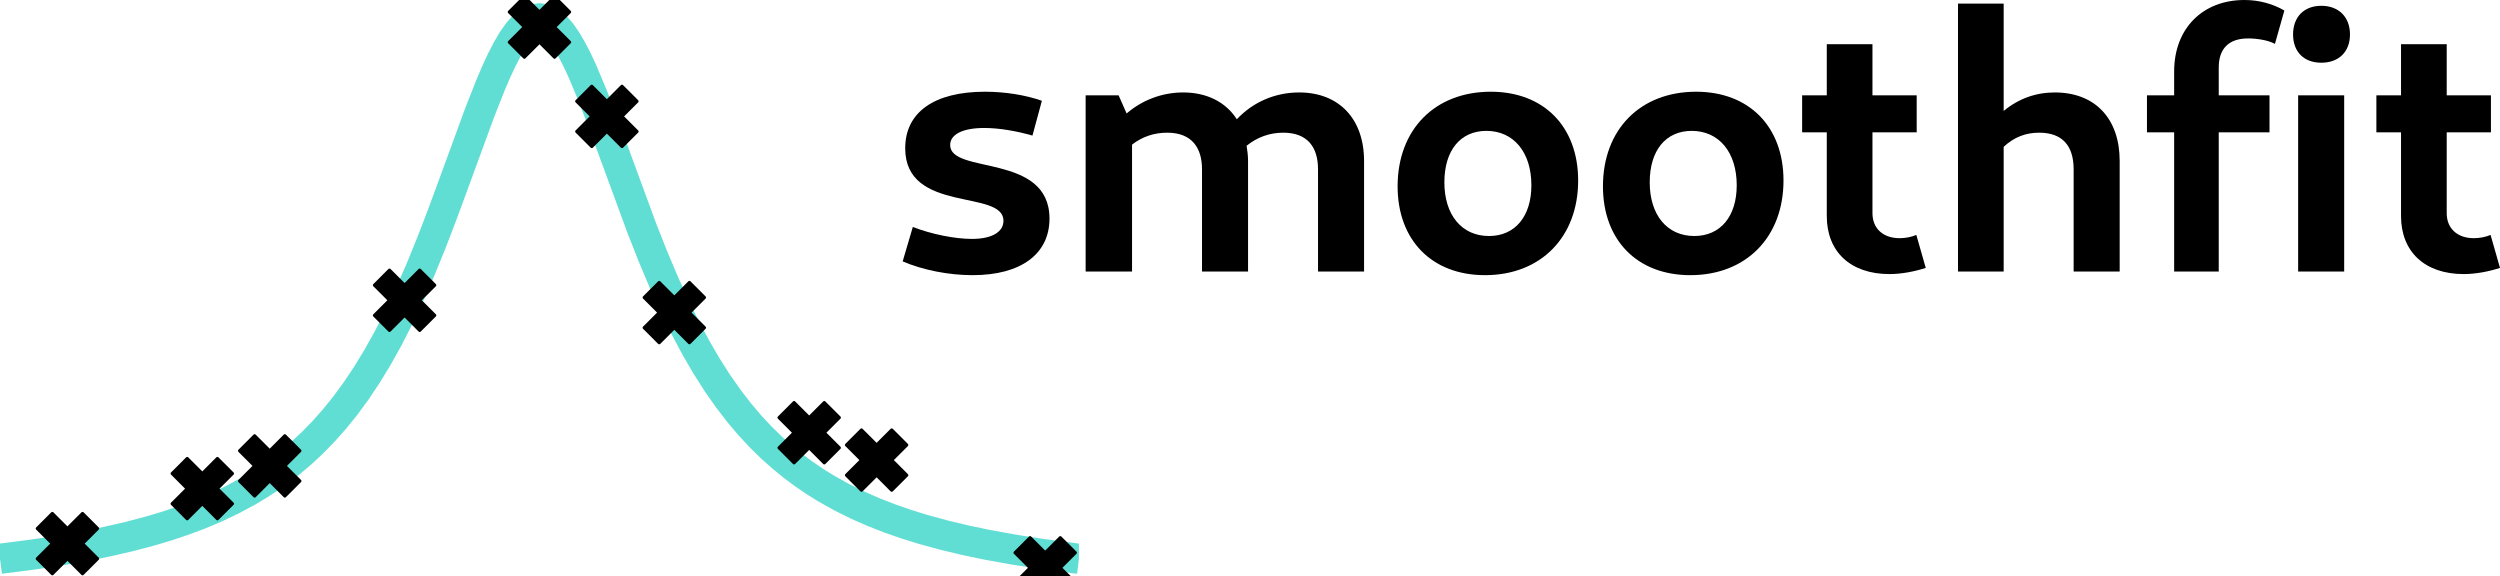
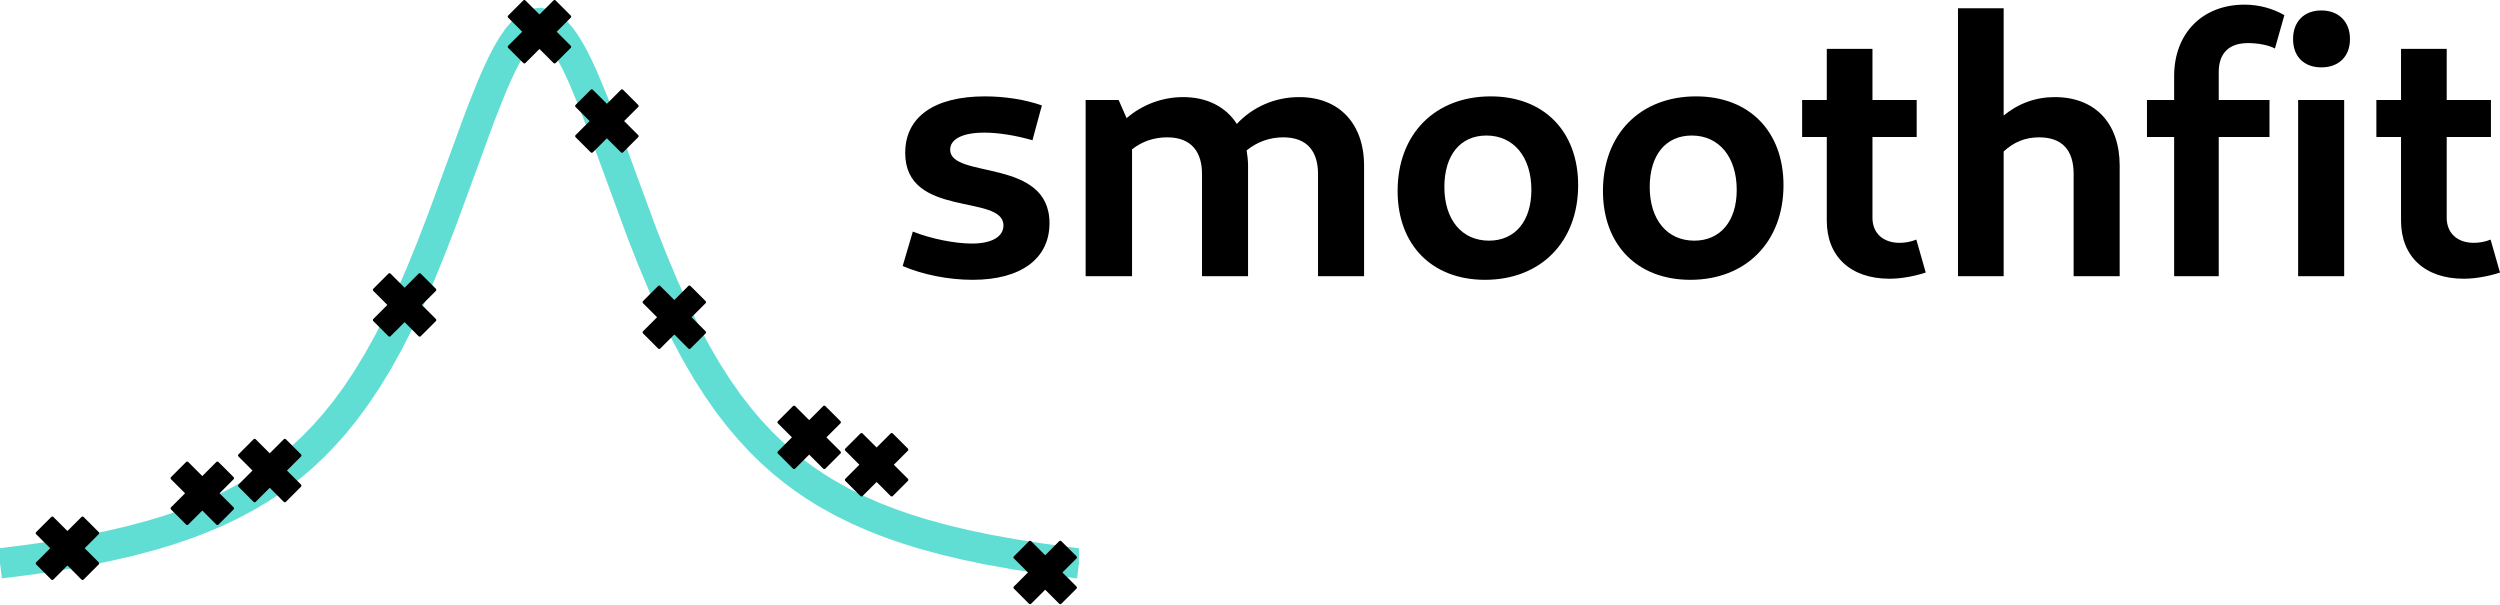
- <svg xmlns="http://www.w3.org/2000/svg" xmlns:xlink="http://www.w3.org/1999/xlink" height="254.07" viewBox="0 0 827.51 190.552" width="1103.347" id="svg45">
+ <svg xmlns="http://www.w3.org/2000/svg" xmlns:xlink="http://www.w3.org/1999/xlink" height="266.653" viewBox="0 0 827.51 199.99" width="1103.348" id="svg45">
  <defs id="defs4" stroke-linejoin="round">
    <style id="style2">*{stroke-linecap:butt;stroke-linejoin:round}</style>
  </defs>
-   <g id="figure_1" transform="translate(-7.2 -39.158)" stroke-linejoin="round">
+   <g id="figure_1" transform="translate(-7.2 -37.618)" stroke-linejoin="round">
    <g id="patch_1">
      <path d="M0 280.512h371.52V0H0z" id="path6" fill="none" />
    </g>
    <g id="axes_1">
      <g id="line2d_1">
-         <path clip-path="url(#p22f64d38d4)" d="M7.2 224.115l10.714-1.376 8.928-1.344 8.928-1.566 7.142-1.444 7.142-1.649 7.143-1.891 5.357-1.606 5.356-1.794 5.357-2.009 5.357-2.258 5.357-2.548 5.357-2.884 3.57-2.136 3.572-2.33 3.571-2.544 3.571-2.782 3.572-3.046 3.57-3.34 3.572-3.665 3.571-4.026 3.571-4.424 3.572-4.861 3.57-5.34 3.572-5.858 3.571-6.413 3.571-7 3.572-7.603 3.57-8.206 3.572-8.778 3.571-9.282 5.357-14.58 7.142-19.485 3.572-9.023 1.785-4.152 1.786-3.837 1.785-3.467 1.786-3.041 1.786-2.566 1.785-2.047 1.786-1.49 1.785-.904 1.786-.304 1.786.304 1.785.905 1.786 1.49 1.785 2.046 1.786 2.566 1.786 3.041 1.785 3.467 1.786 3.837 3.571 8.562 3.571 9.376 12.5 34 3.57 9.041 3.572 8.499 3.571 7.906 3.571 7.3 3.571 6.703 3.572 6.132 3.57 5.593 3.572 5.096 3.571 4.637 3.571 4.22 3.572 3.841 3.57 3.499 3.572 3.189 3.571 2.91 3.571 2.66 3.572 2.434 3.57 2.23 5.358 3.009 5.356 2.654 5.357 2.35 5.357 2.088 5.357 1.862 5.357 1.666 7.142 1.959 7.142 1.705 7.143 1.493 8.928 1.615 8.928 1.385 10.713 1.415 1.786.214" id="path9" fill="none" stroke="#61ded4" stroke-width="10" stroke-linecap="square" />
+         <path clip-path="url(#p22f64d38d4)" d="M7.2 224.115l10.714-1.376 8.928-1.344 8.928-1.566 7.142-1.444 7.142-1.649 7.143-1.891 5.357-1.606 5.356-1.794 5.357-2.009 5.357-2.258 5.357-2.548 5.357-2.884 3.57-2.136 3.572-2.33 3.571-2.544 3.571-2.782 3.572-3.046 3.57-3.34 3.572-3.665 3.571-4.026 3.571-4.424 3.572-4.861 3.57-5.34 3.572-5.858 3.571-6.413 3.571-7 3.572-7.603 3.57-8.206 3.572-8.778 3.571-9.282 5.357-14.58 7.142-19.485 3.572-9.023 1.785-4.152 1.786-3.837 1.785-3.467 1.786-3.041 1.786-2.566 1.785-2.047 1.786-1.49 1.785-.904 1.786-.304 1.786.304 1.785.905 1.786 1.49 1.785 2.046 1.786 2.566 1.786 3.041 1.785 3.467 1.786 3.837 3.571 8.562 3.571 9.376 12.5 34 3.57 9.041 3.572 8.499 3.571 7.906 3.571 7.3 3.571 6.703 3.572 6.132 3.57 5.593 3.572 5.096 3.571 4.637 3.571 4.22 3.572 3.841 3.57 3.499 3.572 3.189 3.571 2.91 3.571 2.66 3.572 2.434 3.57 2.23 5.358 3.009 5.356 2.654 5.357 2.35 5.357 2.088 5.357 1.862 5.357 1.666 7.142 1.959 7.142 1.705 7.143 1.493 8.928 1.615 8.928 1.385 10.713 1.415 1.786.214" id="path9" fill="none" stroke="#61ded4" stroke-width="10" />
      </g>
      <g id="line2d_2">
        <defs id="defs13">
-           <path d="M-5 10l5-5 5 5 5-5-5-5 5-5-5-5-5 5-5-5-5 5 5 5-5 5z" id="mc8e9ab356d" stroke="#000" stroke-linejoin="miter" />
+           <path d="M-5 10l5-5 5 5 5-5-5-5 5-5-5-5-5 5-5-5-5 5 5 5-5 5z" id="mc8e9ab356d" stroke="#000" />
        </defs>
-         <g clip-path="url(#p22f64d38d4)" id="g35" stroke="#000" stroke-linejoin="miter">
+         <g clip-path="url(#p22f64d38d4)" id="g35" stroke="#000">
          <use x="29.52" xlink:href="#mc8e9ab356d" y="219.095" id="use15" width="100%" height="100%" />
          <use x="74.16" xlink:href="#mc8e9ab356d" y="200.897" id="use17" width="100%" height="100%" />
          <use x="96.48" xlink:href="#mc8e9ab356d" y="193.373" id="use19" width="100%" height="100%" />
          <use x="141.12" xlink:href="#mc8e9ab356d" y="138.55" id="use21" width="100%" height="100%" />
          <use x="185.76" xlink:href="#mc8e9ab356d" y="48.118" id="use23" width="100%" height="100%" />
          <use x="208.08" xlink:href="#mc8e9ab356d" y="77.686" id="use25" width="100%" height="100%" />
          <use x="230.4" xlink:href="#mc8e9ab356d" y="142.629" id="use27" width="100%" height="100%" />
          <use x="275.04" xlink:href="#mc8e9ab356d" y="182.386" id="use29" width="100%" height="100%" />
          <use x="297.36" xlink:href="#mc8e9ab356d" y="191.451" id="use31" width="100%" height="100%" />
          <use x="353.16" xlink:href="#mc8e9ab356d" y="227.108" id="use33" width="100%" height="100%" />
        </g>
      </g>
    </g>
  </g>
  <defs id="defs43">
    <clipPath id="p22f64d38d4" stroke-linejoin="round">
      <path id="rect40" d="M7.2 7.2h357.12v266.112H7.2z" />
    </clipPath>
  </defs>
-   <g aria-label="smoothfit" transform="matrix(.75 0 0 .75 -.068 .066)" style="line-height:0%;-inkscape-font-specification:'Commando Bold'" id="flowRoot864" font-weight="700" font-size="160" font-family="Cantarell" letter-spacing="0" word-spacing="0" stroke-linejoin="round">
+   <g aria-label="smoothfit" transform="matrix(.75 0 0 .75 -.068 1.606)" style="line-height:0%;-inkscape-font-specification:'Commando Bold'" id="flowRoot864" font-weight="700" font-size="160" letter-spacing="0" word-spacing="0" font-family="Cantarell" stroke-linejoin="round">
    <path d="M429.353 121.352c21.44 0 33.92-9.44 33.92-24.96 0-29.12-43.84-19.36-43.84-32.48 0-4.64 5.44-7.52 15.04-7.52 6.4 0 14.08 1.28 21.28 3.36l4.16-15.36c-7.2-2.56-16.32-4-25.12-4-22.24 0-35.2 8.96-35.2 24.96 0 28.96 43.36 17.92 43.36 32 0 4.96-5.12 8-13.92 8-7.52 0-17.92-2.08-26.08-5.28l-4.48 15.2c8.96 3.84 20.32 6.08 30.88 6.08z" style="-inkscape-font-specification:'Cantarell Bold'" id="path841" />
    <path d="M479.226 119.752h20.48v-56c4.48-3.52 9.76-5.28 15.52-5.28 11.2 0 15.36 7.04 15.36 16.16v45.12h20.32v-48.8c0-2.4-.32-4.64-.64-6.72 4.8-3.84 10.24-5.76 16.16-5.76 10.88 0 15.36 6.56 15.36 16.16v45.12h20.32v-48.8c0-18.56-11.04-30.24-28.64-30.24-10.72 0-20.48 4.32-27.52 11.84-4.8-7.52-13.12-11.84-23.68-11.84-9.28 0-18.08 3.36-24.96 9.28l-3.52-8h-14.56z" style="-inkscape-font-specification:'Cantarell Bold'" id="path843" />
    <path d="M655.47 121.352c24.64 0 41.12-16.8 41.12-41.76 0-23.84-15.2-39.2-38.56-39.2-24.64 0-41.12 16.64-41.12 41.76 0 23.68 15.04 39.2 38.56 39.2zm1.76-17.28c-12 0-19.68-9.28-19.68-23.68 0-14.08 7.04-22.72 18.56-22.72 12 0 19.84 9.44 19.84 24 0 13.76-7.2 22.4-18.72 22.4z" style="-inkscape-font-specification:'Cantarell Bold'" id="path845" />
    <path d="M746.096 121.352c24.64 0 41.12-16.8 41.12-41.76 0-23.84-15.2-39.2-38.56-39.2-24.64 0-41.12 16.64-41.12 41.76 0 23.68 15.04 39.2 38.56 39.2zm1.76-17.28c-12 0-19.68-9.28-19.68-23.68 0-14.08 7.04-22.72 18.56-22.72 12 0 19.84 9.44 19.84 24 0 13.76-7.2 22.4-18.72 22.4z" style="-inkscape-font-specification:'Cantarell Bold'" id="path847" />
    <path d="M834 120.872c5.28 0 11.04-1.12 16-2.72l-4.16-14.56c-2.24.96-4.96 1.44-7.36 1.44-7.36 0-12-4.32-12-11.04v-35.68H846v-16.32h-19.52v-22.56h-20.16v22.56h-10.88v16.32h10.88v36.96c0 15.68 10.4 25.6 27.68 25.6z" style="-inkscape-font-specification:'Cantarell Bold'" id="path849" />
    <path d="M864.226 119.752h20.16v-55.04c4.64-4.32 9.76-6.24 15.68-6.24 10.08 0 15.2 5.6 15.2 16.16v45.12h20.32v-48.8c0-18.72-10.88-30.24-28.64-30.24-8.32 0-16 2.72-22.56 8.16V1.512h-20.16z" style="-inkscape-font-specification:'Cantarell Bold'" id="path851" />
    <path d="M959.628 119.752h19.68v-61.44h22.4v-16.32h-22.4v-12.32c0-8.32 4.48-12.8 12.96-12.8 4 0 8.96.8 11.84 2.4l4.16-14.72c-4.96-2.88-11.04-4.64-17.6-4.64-18.56 0-31.04 12.64-31.04 31.52v10.56h-12v16.32h12zm64.96-92.16c7.68 0 12.64-4.8 12.64-12.48 0-7.68-4.96-12.64-12.64-12.64-7.68 0-12.48 4.96-12.48 12.64 0 7.68 4.8 12.48 12.48 12.48zm-10.24 92.16h20.32v-77.76h-20.32z" style="-inkscape-font-specification:'Cantarell Bold'" id="path853" />
    <path d="M1087.438 120.872c5.28 0 11.04-1.12 16-2.72l-4.16-14.56c-2.24.96-4.96 1.44-7.36 1.44-7.36 0-12-4.32-12-11.04v-35.68h19.52v-16.32h-19.52v-22.56h-20.16v22.56h-10.88v16.32h10.88v36.96c0 15.68 10.4 25.6 27.68 25.6z" style="-inkscape-font-specification:'Cantarell Bold'" id="path855" />
  </g>
</svg>
